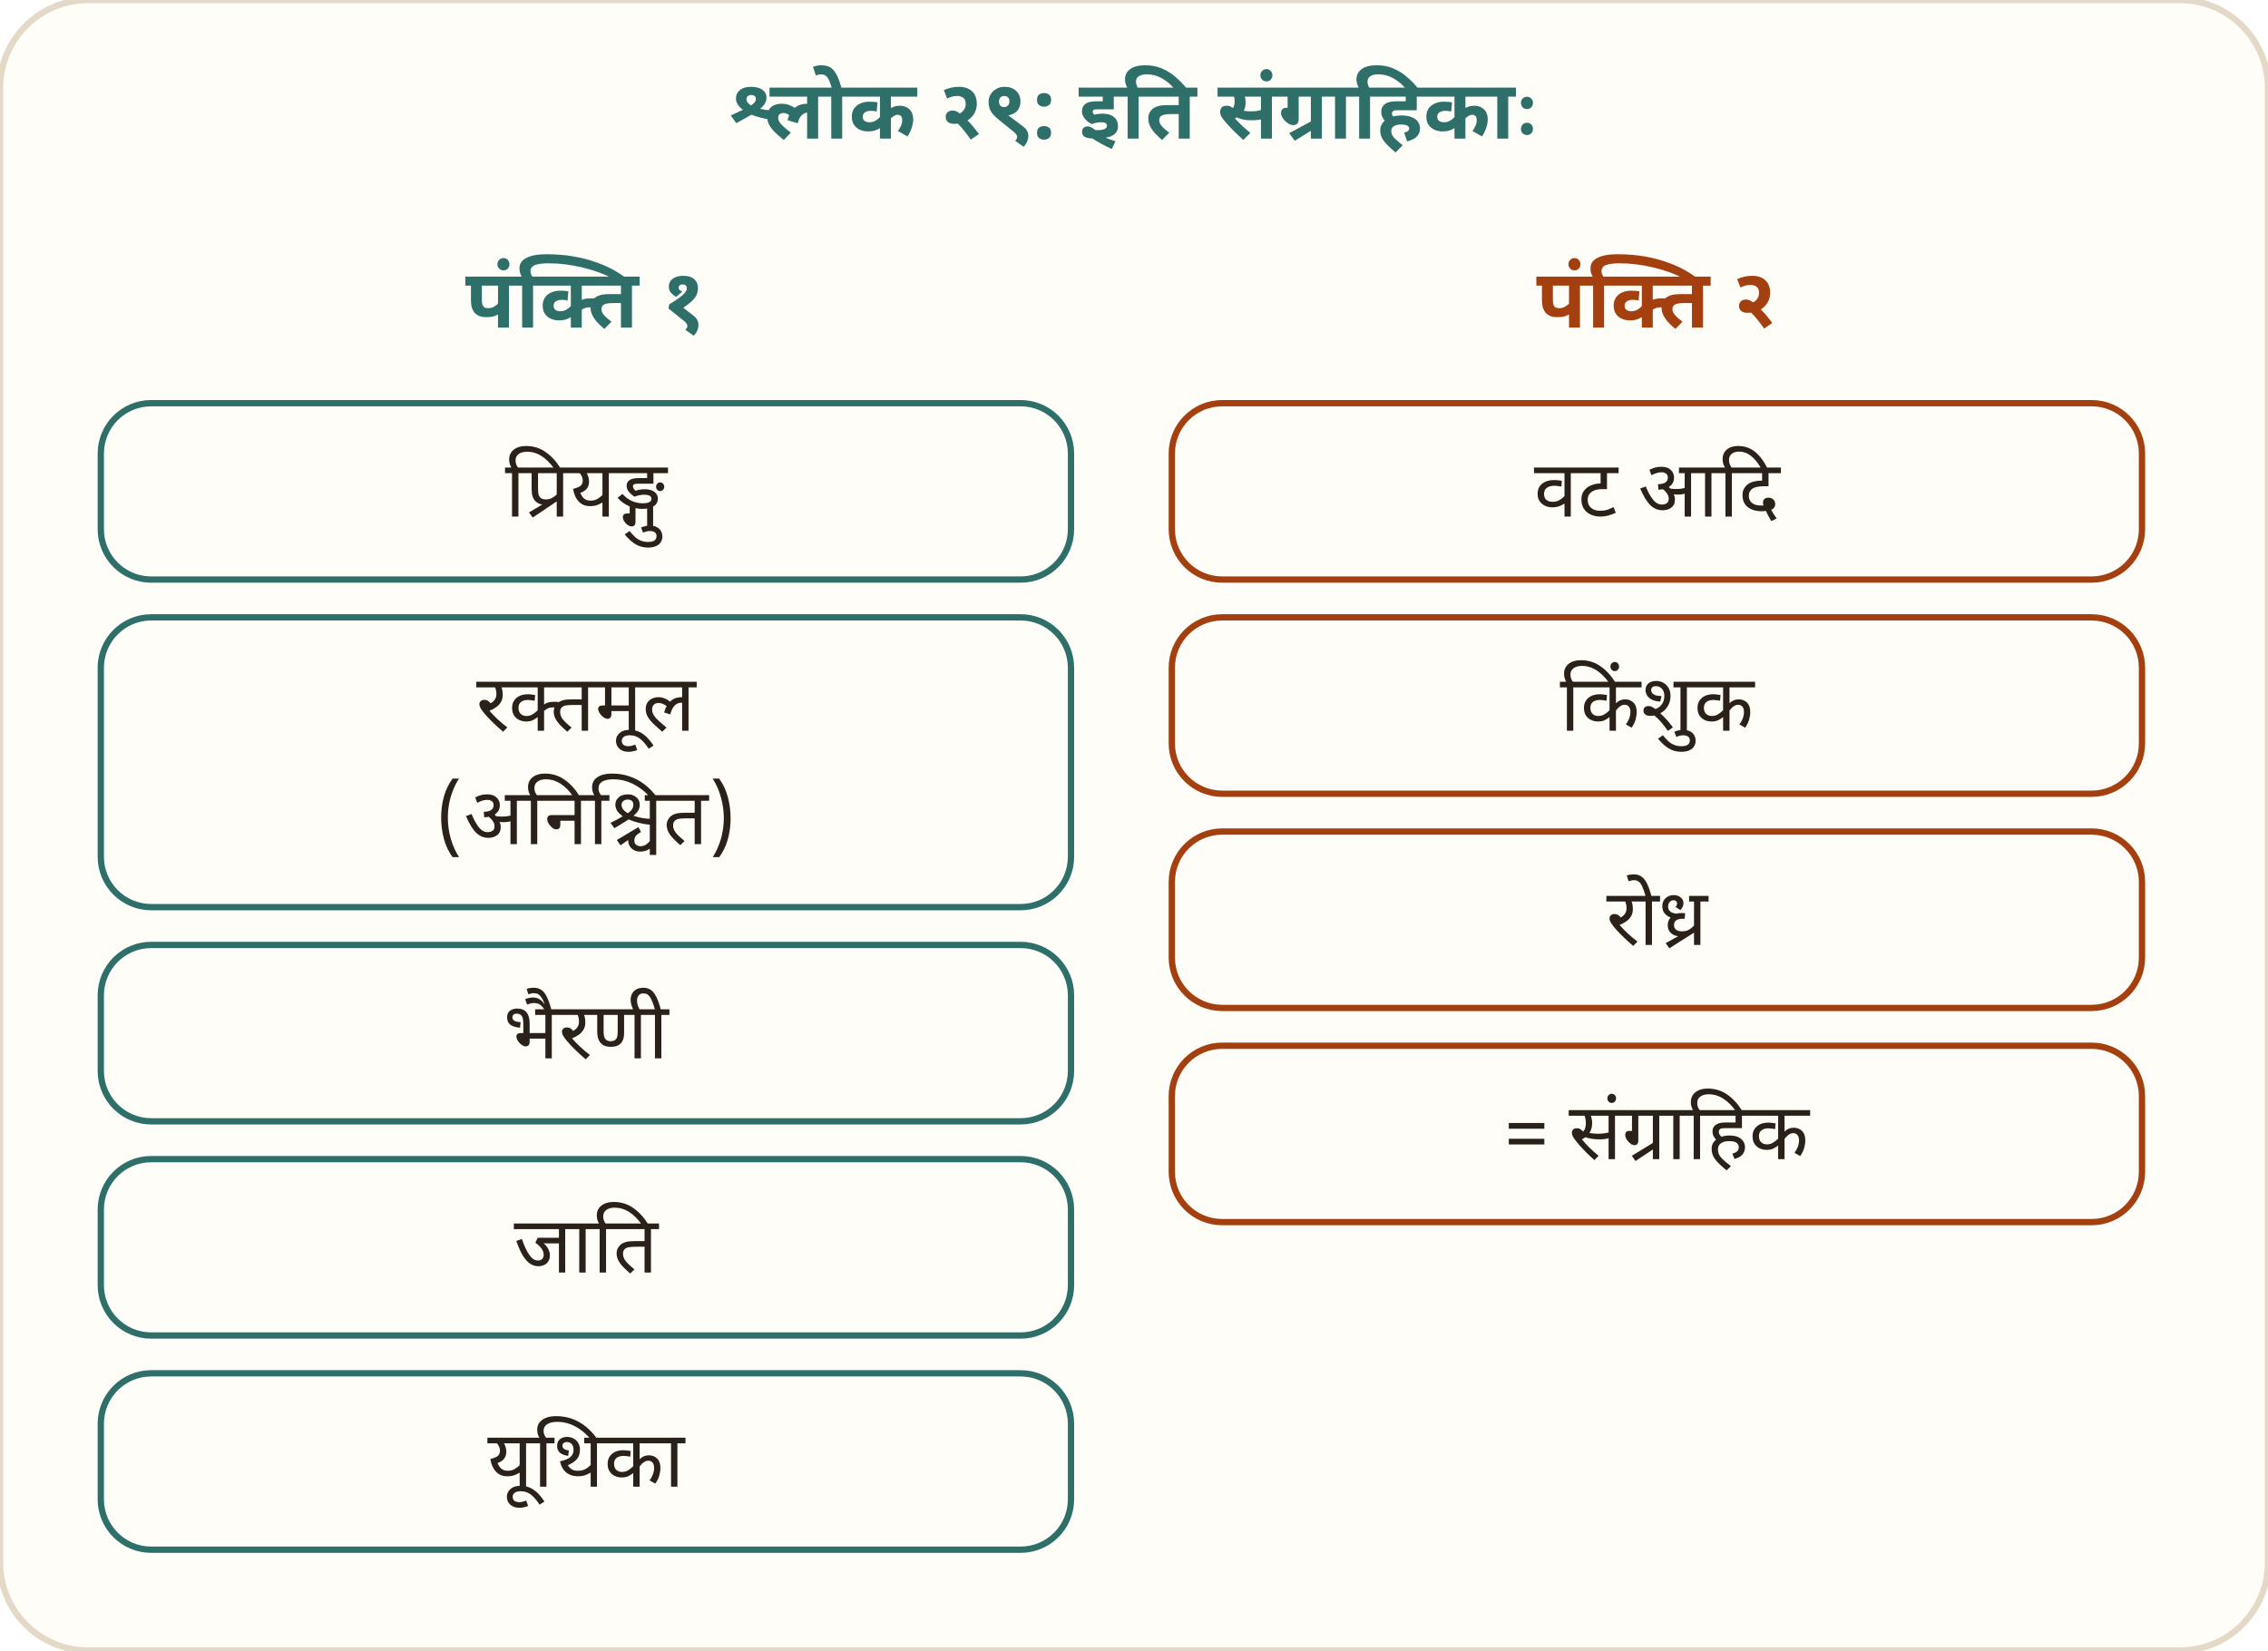
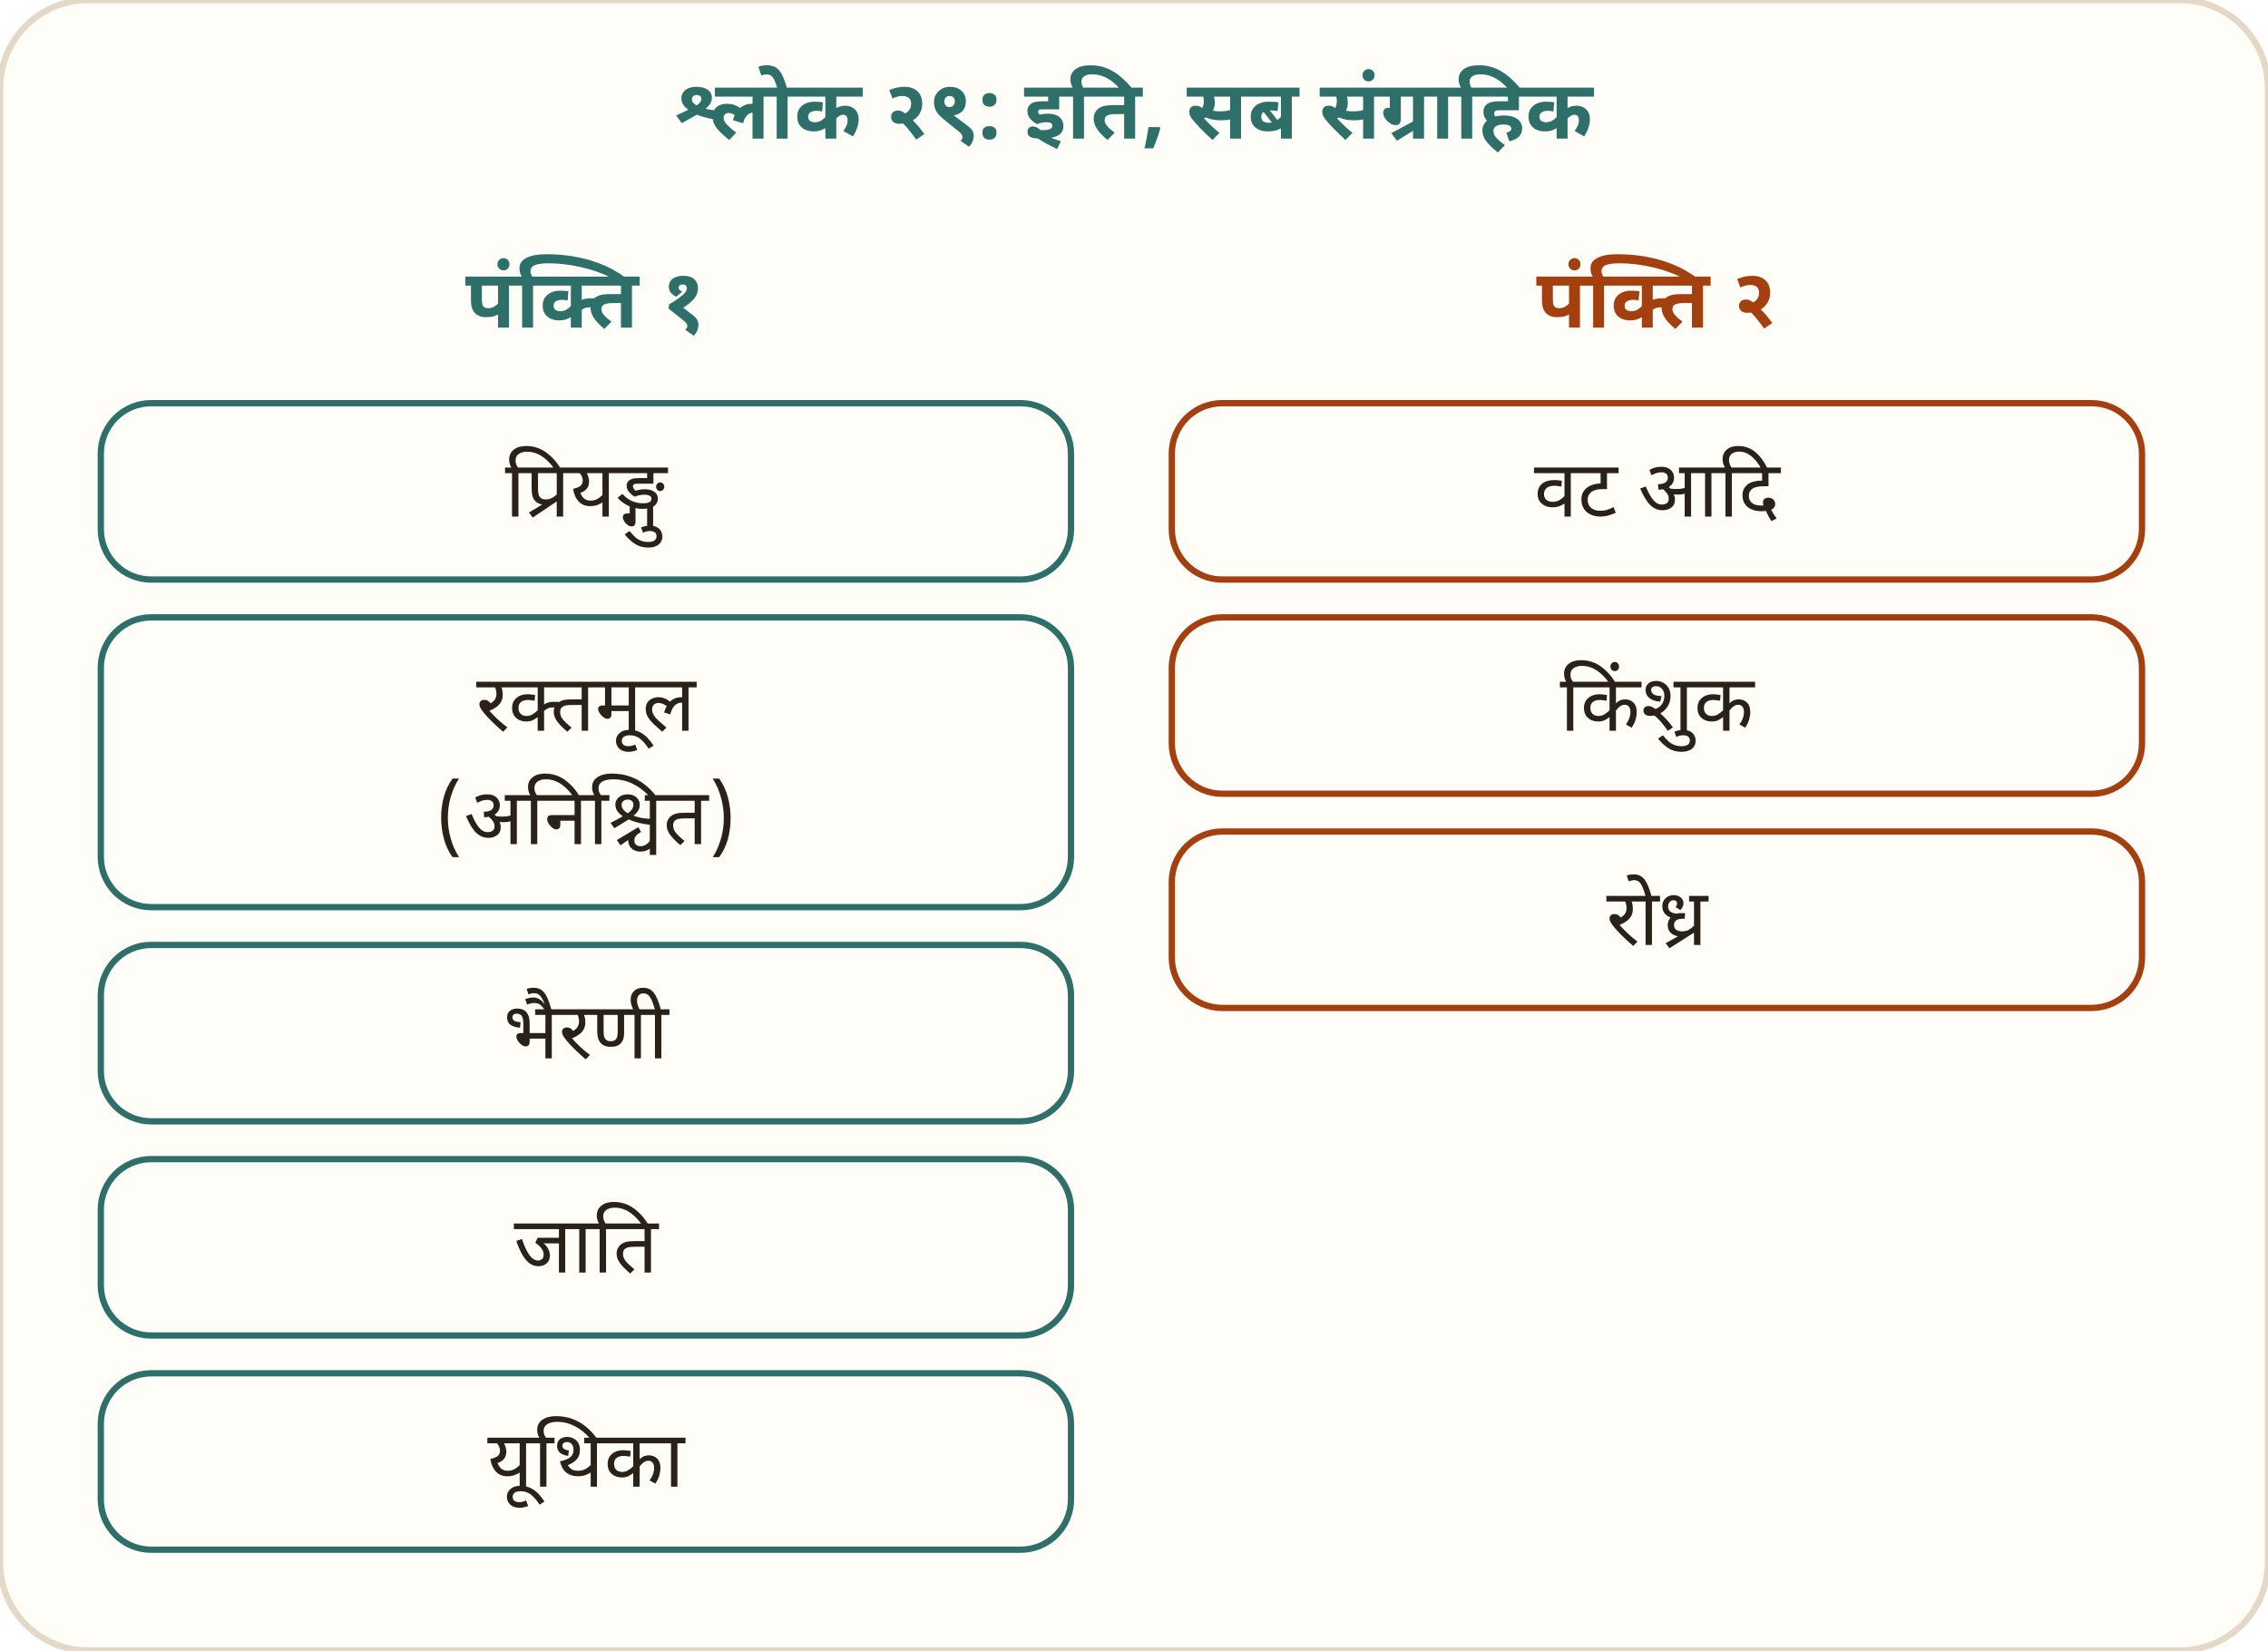
<svg xmlns="http://www.w3.org/2000/svg" viewBox="0 0 360 262" role="img">
  <rect width="360" height="262" rx="14" fill="#fffdf8" stroke="#e4d9c6" />
-   <text x="180" y="22" font-family="'Noto Sans Devanagari','Mukta','Nirmala UI','Mangal',sans-serif" font-size="13" font-weight="700" fill="#2f6f6a" text-anchor="middle">श्लोक २९: इति संग्राहिकाः</text>
+   <text x="180" y="22" font-family="'Noto Sans Devanagari','Mukta','Nirmala UI','Mangal',sans-serif" font-size="13" font-weight="700" fill="#2f6f6a" text-anchor="middle">श्लोक २९: इति, सब संग्राहिक</text>
  <text x="93" y="52" font-family="'Noto Sans Devanagari','Mukta','Nirmala UI','Mangal',sans-serif" font-size="13" font-weight="700" fill="#2f6f6a" text-anchor="middle">पंक्ति १</text>
  <rect x="16" y="64" width="154" height="28" rx="8" fill="#fffdf8" stroke="#2f6f6a" />
  <text x="93.0" y="82.0" font-family="'Noto Sans Devanagari','Mukta','Nirmala UI','Mangal',sans-serif" font-size="12.5" font-weight="500" fill="#2a2118" text-anchor="middle">प्रियङ्गु</text>
  <rect x="16" y="98" width="154" height="46" rx="8" fill="#fffdf8" stroke="#2f6f6a" />
  <text x="93.0" y="116.0" font-family="'Noto Sans Devanagari','Mukta','Nirmala UI','Mangal',sans-serif" font-size="12.5" font-weight="500" fill="#2a2118" text-anchor="middle">रक्तमूल</text>
  <text x="93.0" y="134.0" font-family="'Noto Sans Devanagari','Mukta','Nirmala UI','Mangal',sans-serif" font-size="12.5" font-weight="500" fill="#2a2118" text-anchor="middle">(अनिश्चित)</text>
  <rect x="16" y="150" width="154" height="28" rx="8" fill="#fffdf8" stroke="#2f6f6a" />
  <text x="93.0" y="168.0" font-family="'Noto Sans Devanagari','Mukta','Nirmala UI','Mangal',sans-serif" font-size="12.5" font-weight="500" fill="#2a2118" text-anchor="middle">भैरणी</text>
  <rect x="16" y="184" width="154" height="28" rx="8" fill="#fffdf8" stroke="#2f6f6a" />
  <text x="93.0" y="202.0" font-family="'Noto Sans Devanagari','Mukta','Nirmala UI','Mangal',sans-serif" font-size="12.5" font-weight="500" fill="#2a2118" text-anchor="middle">जाति</text>
  <rect x="16" y="218" width="154" height="28" rx="8" fill="#fffdf8" stroke="#2f6f6a" />
  <text x="93.0" y="236.0" font-family="'Noto Sans Devanagari','Mukta','Nirmala UI','Mangal',sans-serif" font-size="12.5" font-weight="500" fill="#2a2118" text-anchor="middle">यूथिका</text>
  <text x="263" y="52" font-family="'Noto Sans Devanagari','Mukta','Nirmala UI','Mangal',sans-serif" font-size="13" font-weight="700" fill="#a4400f" text-anchor="middle">पंक्ति २</text>
  <rect x="186" y="64" width="154" height="28" rx="8" fill="#fffdf8" stroke="#a4400f" />
  <text x="263.0" y="82.0" font-family="'Noto Sans Devanagari','Mukta','Nirmala UI','Mangal',sans-serif" font-size="12.5" font-weight="500" fill="#2a2118" text-anchor="middle">वट आदि</text>
  <rect x="186" y="98" width="154" height="28" rx="8" fill="#fffdf8" stroke="#a4400f" />
  <text x="263.0" y="116.0" font-family="'Noto Sans Devanagari','Mukta','Nirmala UI','Mangal',sans-serif" font-size="12.5" font-weight="500" fill="#2a2118" text-anchor="middle">किंशुक</text>
  <rect x="186" y="132" width="154" height="28" rx="8" fill="#fffdf8" stroke="#a4400f" />
  <text x="263.0" y="150.0" font-family="'Noto Sans Devanagari','Mukta','Nirmala UI','Mangal',sans-serif" font-size="12.5" font-weight="500" fill="#2a2118" text-anchor="middle">रोध्र</text>
-   <rect x="186" y="166" width="154" height="28" rx="8" fill="#fffdf8" stroke="#a4400f" />
-   <text x="263.0" y="184.0" font-family="'Noto Sans Devanagari','Mukta','Nirmala UI','Mangal',sans-serif" font-size="12.5" font-weight="500" fill="#2a2118" text-anchor="middle">= संग्राहिक</text>
</svg>
